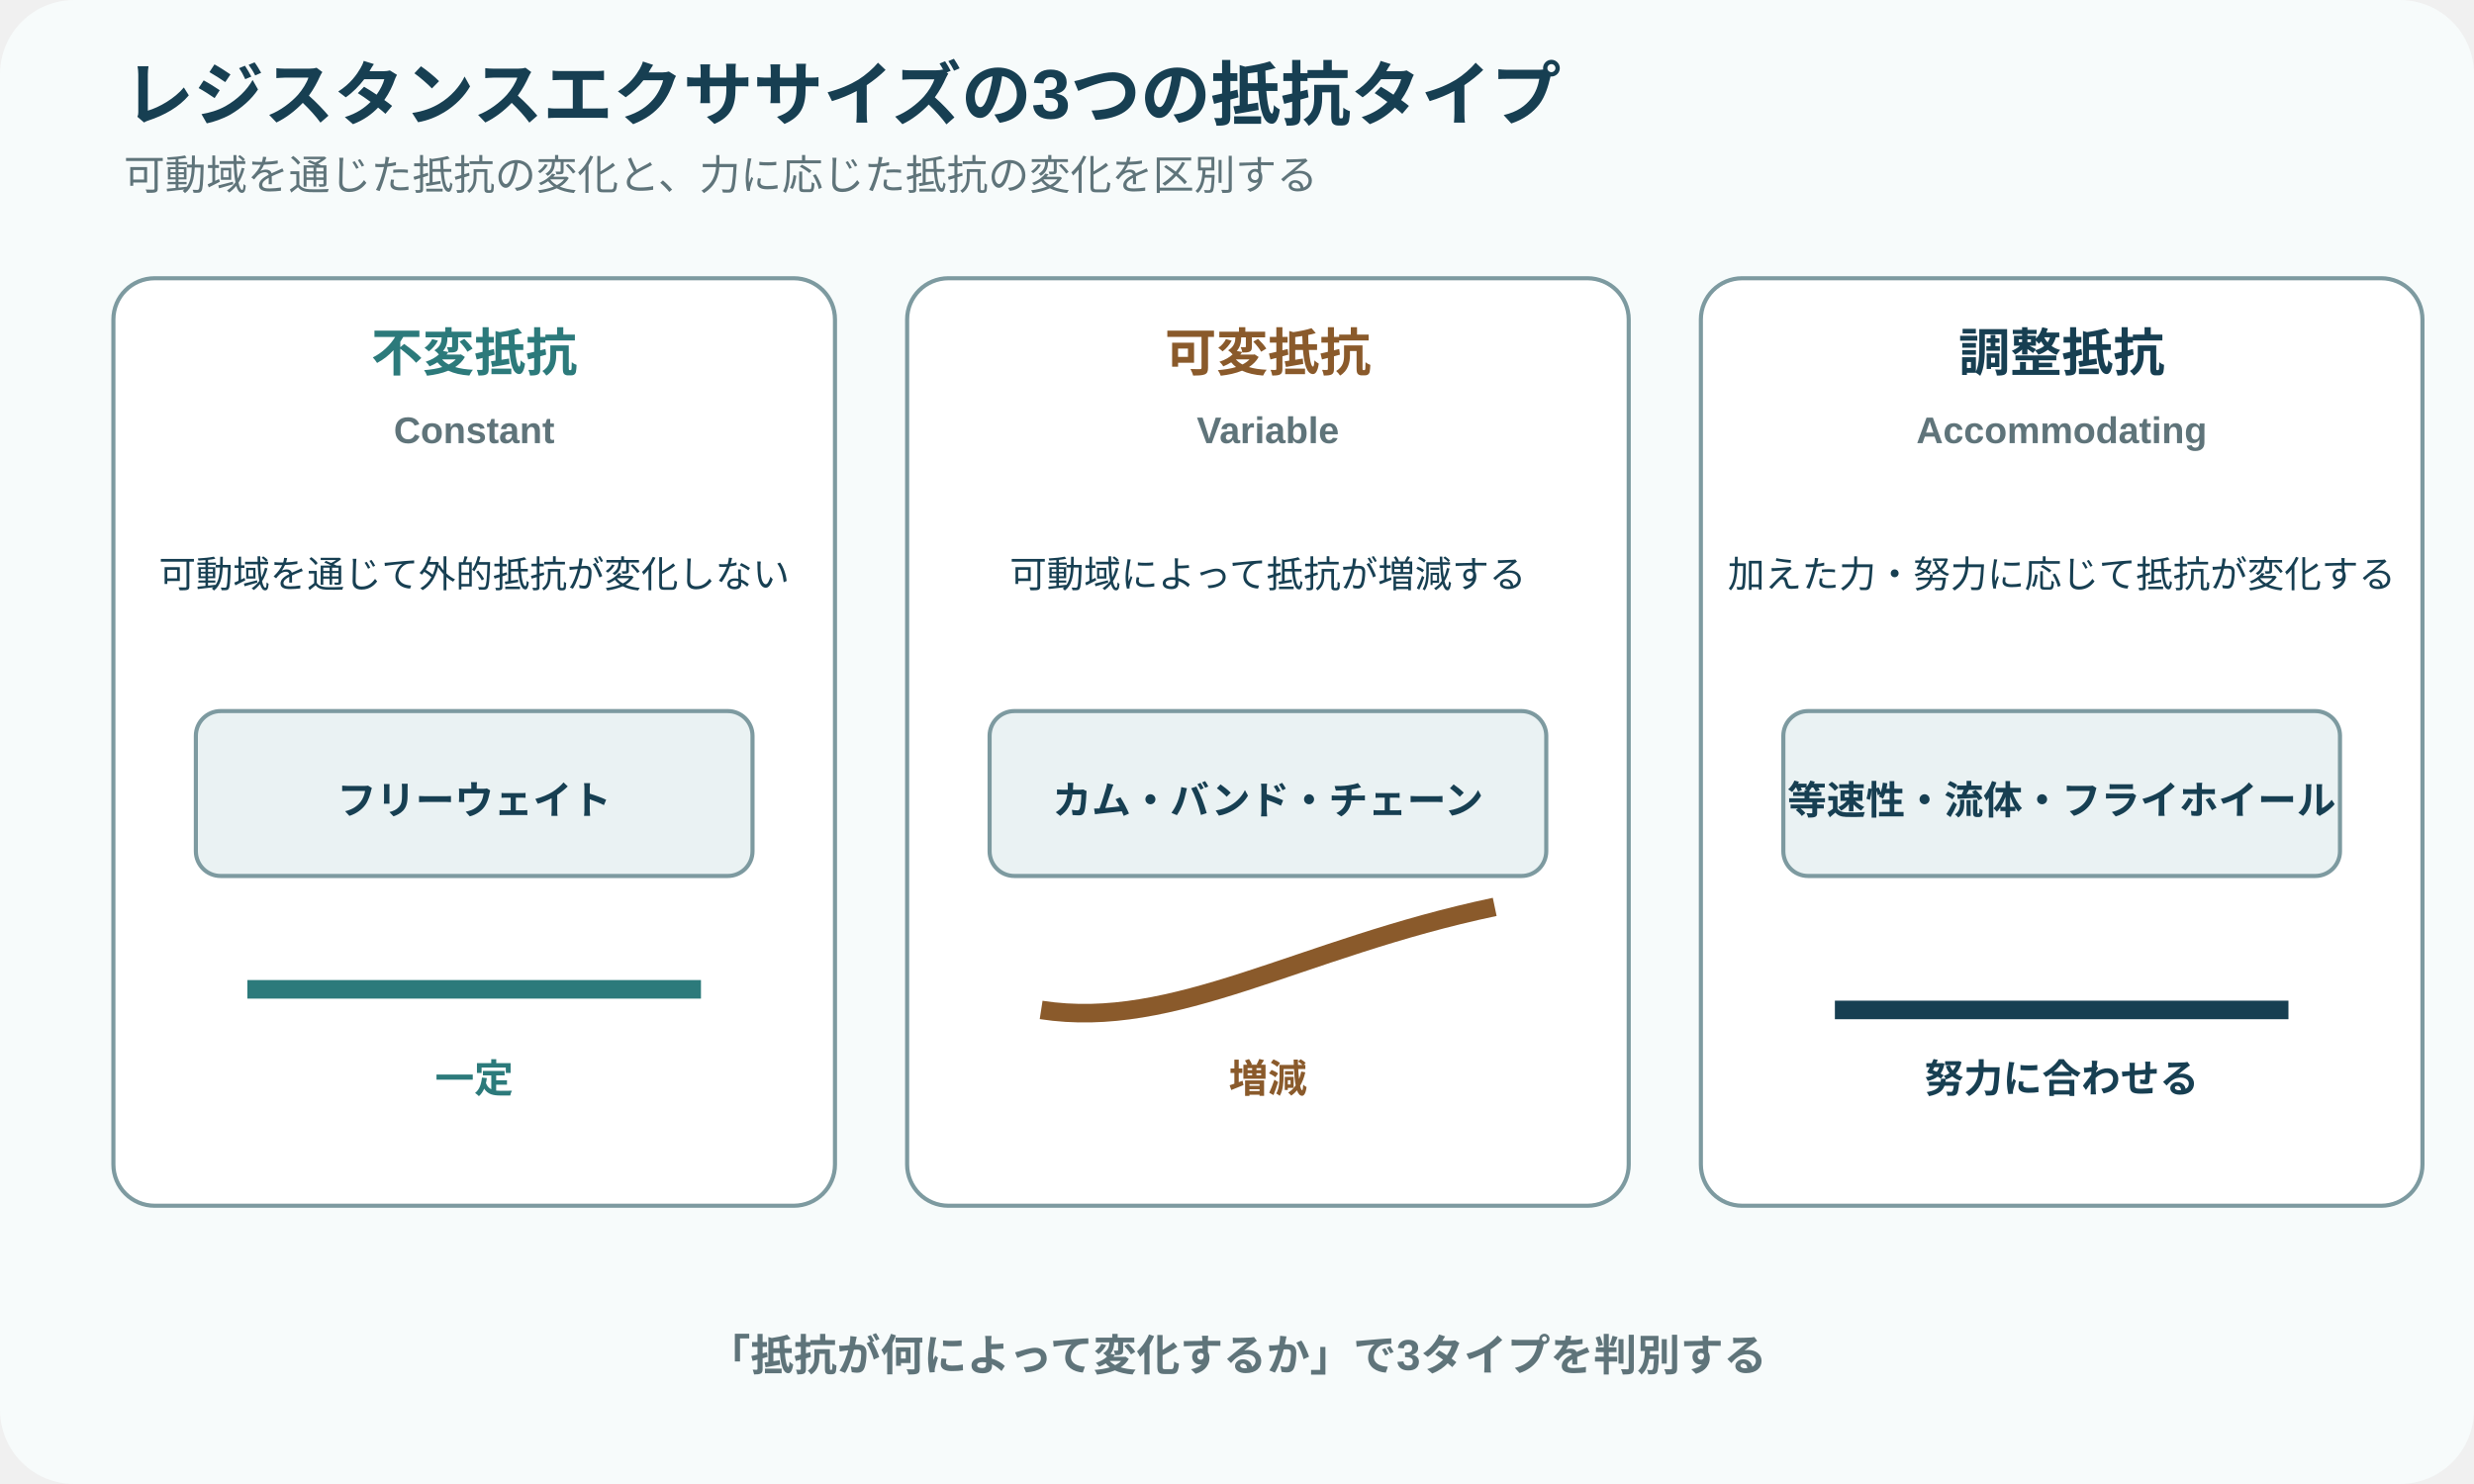
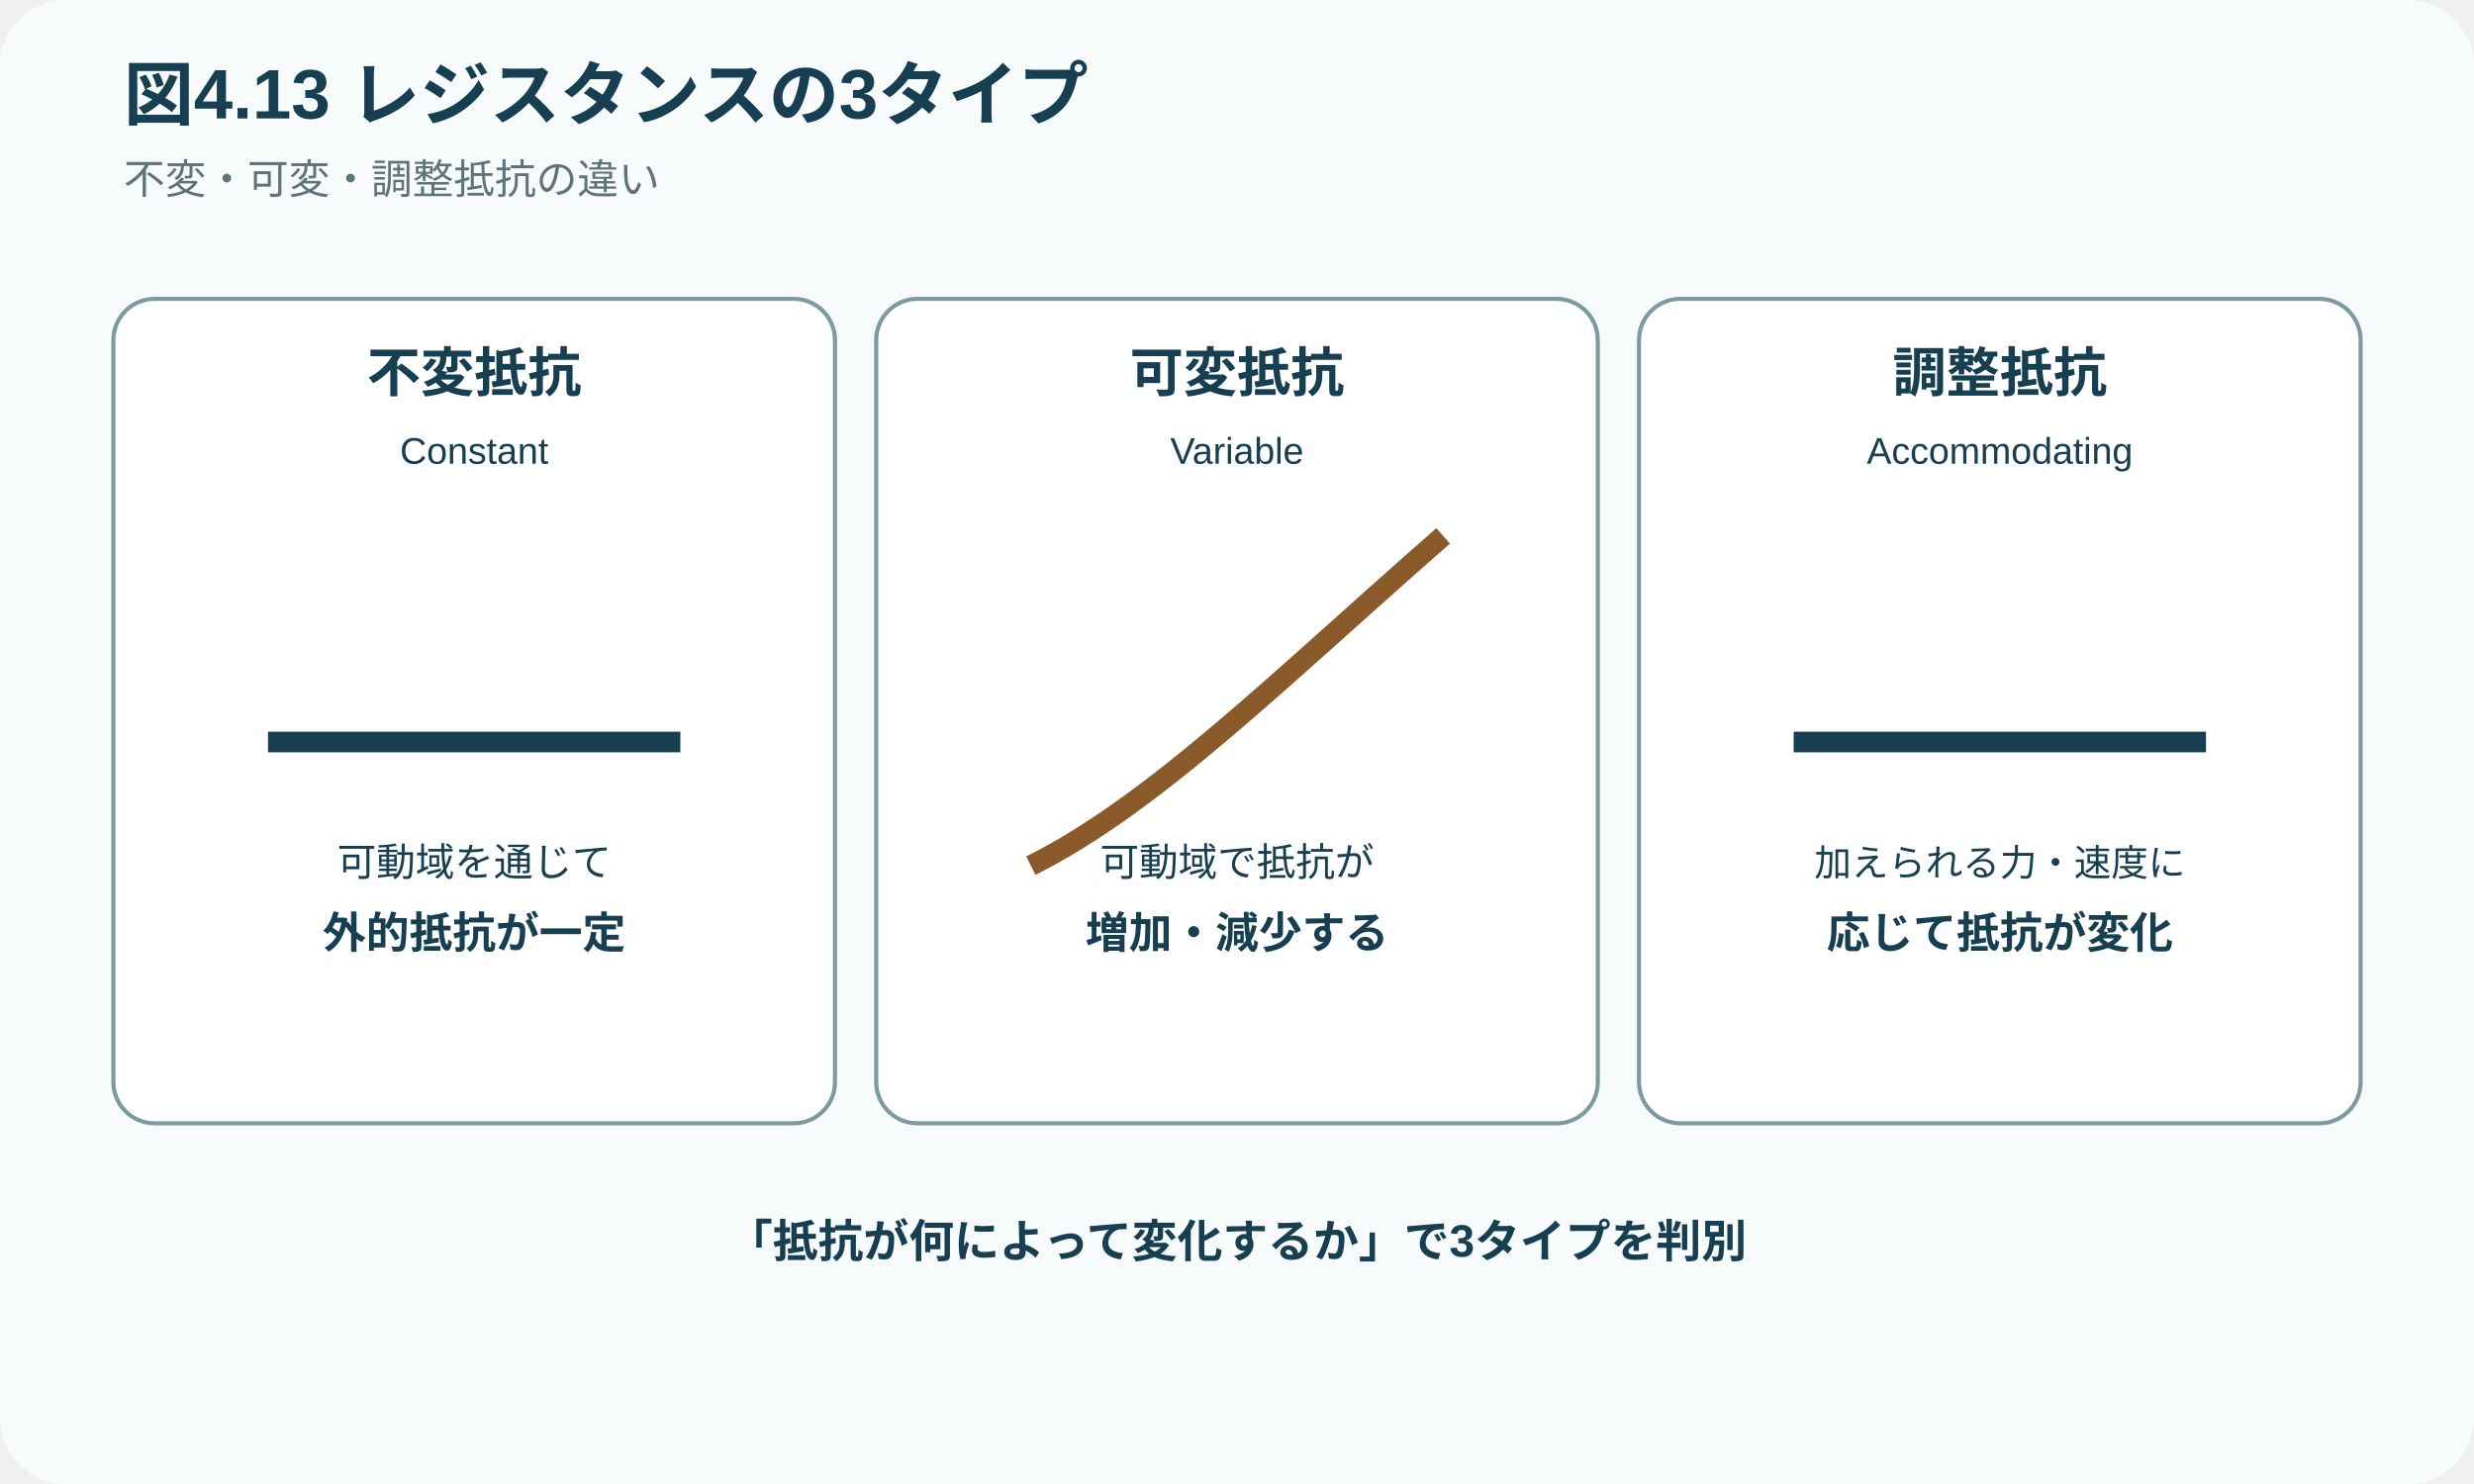
<svg xmlns="http://www.w3.org/2000/svg" viewBox="0 0 1200 720">
-   <rect width="1200" height="720" rx="36" fill="#f7fbfb" />
-   <text x="60" y="58" font-family="'Noto Sans JP','Hiragino Sans','Yu Gothic',Arial,sans-serif" font-size="34" font-weight="700" fill="#173f52">レジスタンスエクササイズの3つの抵抗タイプ</text>
-   <text x="60" y="92" font-family="'Noto Sans JP','Hiragino Sans','Yu Gothic',Arial,sans-serif" font-size="20" fill="#5f747a">可動域を通じた抵抗の変化と、力に応じた抵抗の変化を区別する</text>
-   <rect x="55" y="135" width="350" height="450" rx="20" fill="#ffffff" stroke="#7d9aa0" stroke-width="2" />
-   <text x="230" y="180" text-anchor="middle" font-family="'Noto Sans JP','Hiragino Sans','Yu Gothic',Arial,sans-serif" font-size="25" font-weight="700" fill="#2c7a7b">不変抵抗</text>
-   <text x="230" y="215" text-anchor="middle" font-family="'Noto Sans JP','Hiragino Sans','Yu Gothic',Arial,sans-serif" font-size="18" font-weight="700" fill="#5f747a">Constant</text>
-   <text x="230" y="285" text-anchor="middle" font-family="'Noto Sans JP','Hiragino Sans','Yu Gothic',Arial,sans-serif" font-size="18" font-weight="500" fill="#173f52">可動域を通じて外的抵抗が変化しない</text>
-   <rect x="95" y="345" width="270" height="80" rx="12" fill="#eaf2f3" stroke="#7d9aa0" stroke-width="2" />
-   <text x="230" y="395" text-anchor="middle" font-family="'Noto Sans JP','Hiragino Sans','Yu Gothic',Arial,sans-serif" font-size="19" font-weight="700" fill="#173f52">フリーウェイト</text>
-   <line x1="120" y1="480" x2="340" y2="480" stroke="#2c7a7b" stroke-width="9" />
-   <text x="230" y="530" text-anchor="middle" font-family="'Noto Sans JP','Hiragino Sans','Yu Gothic',Arial,sans-serif" font-size="19" font-weight="700" fill="#2c7a7b">一定</text>
-   <rect x="440" y="135" width="350" height="450" rx="20" fill="#ffffff" stroke="#7d9aa0" stroke-width="2" />
-   <text x="615" y="180" text-anchor="middle" font-family="'Noto Sans JP','Hiragino Sans','Yu Gothic',Arial,sans-serif" font-size="25" font-weight="700" fill="#8a5a2b">可変抵抗</text>
-   <text x="615" y="215" text-anchor="middle" font-family="'Noto Sans JP','Hiragino Sans','Yu Gothic',Arial,sans-serif" font-size="18" font-weight="700" fill="#5f747a">Variable</text>
-   <text x="615" y="285" text-anchor="middle" font-family="'Noto Sans JP','Hiragino Sans','Yu Gothic',Arial,sans-serif" font-size="18" font-weight="500" fill="#173f52">可動域によって抵抗が増減する</text>
-   <rect x="480" y="345" width="270" height="80" rx="12" fill="#eaf2f3" stroke="#7d9aa0" stroke-width="2" />
-   <text x="615" y="395" text-anchor="middle" font-family="'Noto Sans JP','Hiragino Sans','Yu Gothic',Arial,sans-serif" font-size="19" font-weight="700" fill="#173f52">カム・バンド・チェーン</text>
-   <path d="M505 490 C570 500 630 460 725 440" fill="none" stroke="#8a5a2b" stroke-width="9" />
-   <text x="615" y="530" text-anchor="middle" font-family="'Noto Sans JP','Hiragino Sans','Yu Gothic',Arial,sans-serif" font-size="19" font-weight="700" fill="#8a5a2b">増減</text>
-   <rect x="825" y="135" width="350" height="450" rx="20" fill="#ffffff" stroke="#7d9aa0" stroke-width="2" />
-   <text x="1000" y="180" text-anchor="middle" font-family="'Noto Sans JP','Hiragino Sans','Yu Gothic',Arial,sans-serif" font-size="25" font-weight="700" fill="#173f52">調整抵抗</text>
-   <text x="1000" y="215" text-anchor="middle" font-family="'Noto Sans JP','Hiragino Sans','Yu Gothic',Arial,sans-serif" font-size="18" font-weight="700" fill="#5f747a">Accommodating</text>
-   <text x="1000" y="285" text-anchor="middle" font-family="'Noto Sans JP','Hiragino Sans','Yu Gothic',Arial,sans-serif" font-size="18" font-weight="500" fill="#173f52">加えた力・努力に応じて抵抗が変化する</text>
-   <rect x="865" y="345" width="270" height="80" rx="12" fill="#eaf2f3" stroke="#7d9aa0" stroke-width="2" />
-   <text x="1000" y="395" text-anchor="middle" font-family="'Noto Sans JP','Hiragino Sans','Yu Gothic',Arial,sans-serif" font-size="19" font-weight="700" fill="#173f52">等速性・流体・フライホイール</text>
-   <line x1="890" y1="490" x2="1110" y2="490" stroke="#173f52" stroke-width="9" />
-   <text x="1000" y="530" text-anchor="middle" font-family="'Noto Sans JP','Hiragino Sans','Yu Gothic',Arial,sans-serif" font-size="19" font-weight="700" fill="#173f52">努力に合わせる</text>
-   <text x="600" y="665" text-anchor="middle" font-family="'Noto Sans JP','Hiragino Sans','Yu Gothic',Arial,sans-serif" font-size="21" font-weight="700" fill="#5f747a">「抵抗が何によって変化するか」で3タイプを判別する</text>
+   <rect width="1200" height="720" rx="32" fill="#f7fbfb" />
+   <text x="60" y="58" font-family="Noto Sans JP,Hiragino Sans,Yu Gothic,Arial,sans-serif" font-size="34" font-weight="700" fill="#173f52">図4.13 レジスタンスの3タイプ</text>
+   <text x="60" y="94" font-family="Noto Sans JP,Hiragino Sans,Yu Gothic,Arial,sans-serif" font-size="20" fill="#5f747a">不変・可変・調整抵抗の違い</text>
+   <rect x="55" y="145" width="350" height="400" rx="20" fill="#fff" stroke="#7d9aa0" stroke-width="2" />
+   <rect x="425" y="145" width="350" height="400" rx="20" fill="#fff" stroke="#7d9aa0" stroke-width="2" />
+   <rect x="795" y="145" width="350" height="400" rx="20" fill="#fff" stroke="#7d9aa0" stroke-width="2" />
+   <text x="230" y="190" text-anchor="middle" font-family="Noto Sans JP,Hiragino Sans,Yu Gothic,Arial,sans-serif" font-size="26" font-weight="700" fill="#173f52">不変抵抗</text>
+   <text x="230" y="225" text-anchor="middle" font-family="Noto Sans JP,Hiragino Sans,Yu Gothic,Arial,sans-serif" font-size="18" font-weight="500" fill="#173f52">Constant</text>
+   <line x1="130" y1="360" x2="330" y2="360" stroke="#173f52" stroke-width="10" />
+   <text x="230" y="425" text-anchor="middle" font-family="Noto Sans JP,Hiragino Sans,Yu Gothic,Arial,sans-serif" font-size="19" font-weight="500" fill="#173f52">可動域を通じて</text>
+   <text x="230" y="460" text-anchor="middle" font-family="Noto Sans JP,Hiragino Sans,Yu Gothic,Arial,sans-serif" font-size="21" font-weight="700" fill="#173f52">外的抵抗が一定</text>
+   <text x="600" y="190" text-anchor="middle" font-family="Noto Sans JP,Hiragino Sans,Yu Gothic,Arial,sans-serif" font-size="26" font-weight="700" fill="#173f52">可変抵抗</text>
+   <text x="600" y="225" text-anchor="middle" font-family="Noto Sans JP,Hiragino Sans,Yu Gothic,Arial,sans-serif" font-size="18" font-weight="500" fill="#173f52">Variable</text>
+   <path d="M500 420 C560 390 620 330 700 260" fill="none" stroke="#8a5a2b" stroke-width="10" />
+   <text x="600" y="425" text-anchor="middle" font-family="Noto Sans JP,Hiragino Sans,Yu Gothic,Arial,sans-serif" font-size="19" font-weight="500" fill="#173f52">可動域で抵抗が</text>
+   <text x="600" y="460" text-anchor="middle" font-family="Noto Sans JP,Hiragino Sans,Yu Gothic,Arial,sans-serif" font-size="21" font-weight="700" fill="#173f52">増加・減少する</text>
+   <text x="970" y="190" text-anchor="middle" font-family="Noto Sans JP,Hiragino Sans,Yu Gothic,Arial,sans-serif" font-size="26" font-weight="700" fill="#173f52">調整抵抗</text>
+   <text x="970" y="225" text-anchor="middle" font-family="Noto Sans JP,Hiragino Sans,Yu Gothic,Arial,sans-serif" font-size="18" font-weight="500" fill="#173f52">Accommodating</text>
+   <line x1="870" y1="360" x2="1070" y2="360" stroke="#173f52" stroke-width="10" />
+   <text x="970" y="425" text-anchor="middle" font-family="Noto Sans JP,Hiragino Sans,Yu Gothic,Arial,sans-serif" font-size="18" font-weight="500" fill="#173f52">加えられる力・速度に</text>
+   <text x="970" y="460" text-anchor="middle" font-family="Noto Sans JP,Hiragino Sans,Yu Gothic,Arial,sans-serif" font-size="21" font-weight="700" fill="#173f52">応じて抵抗が変化</text>
+   <text x="600" y="610" text-anchor="middle" font-family="Noto Sans JP,Hiragino Sans,Yu Gothic,Arial,sans-serif" font-size="22" font-weight="700" fill="#173f52">「抵抗が何によって変化するか」で3タイプを判別</text>
</svg>
